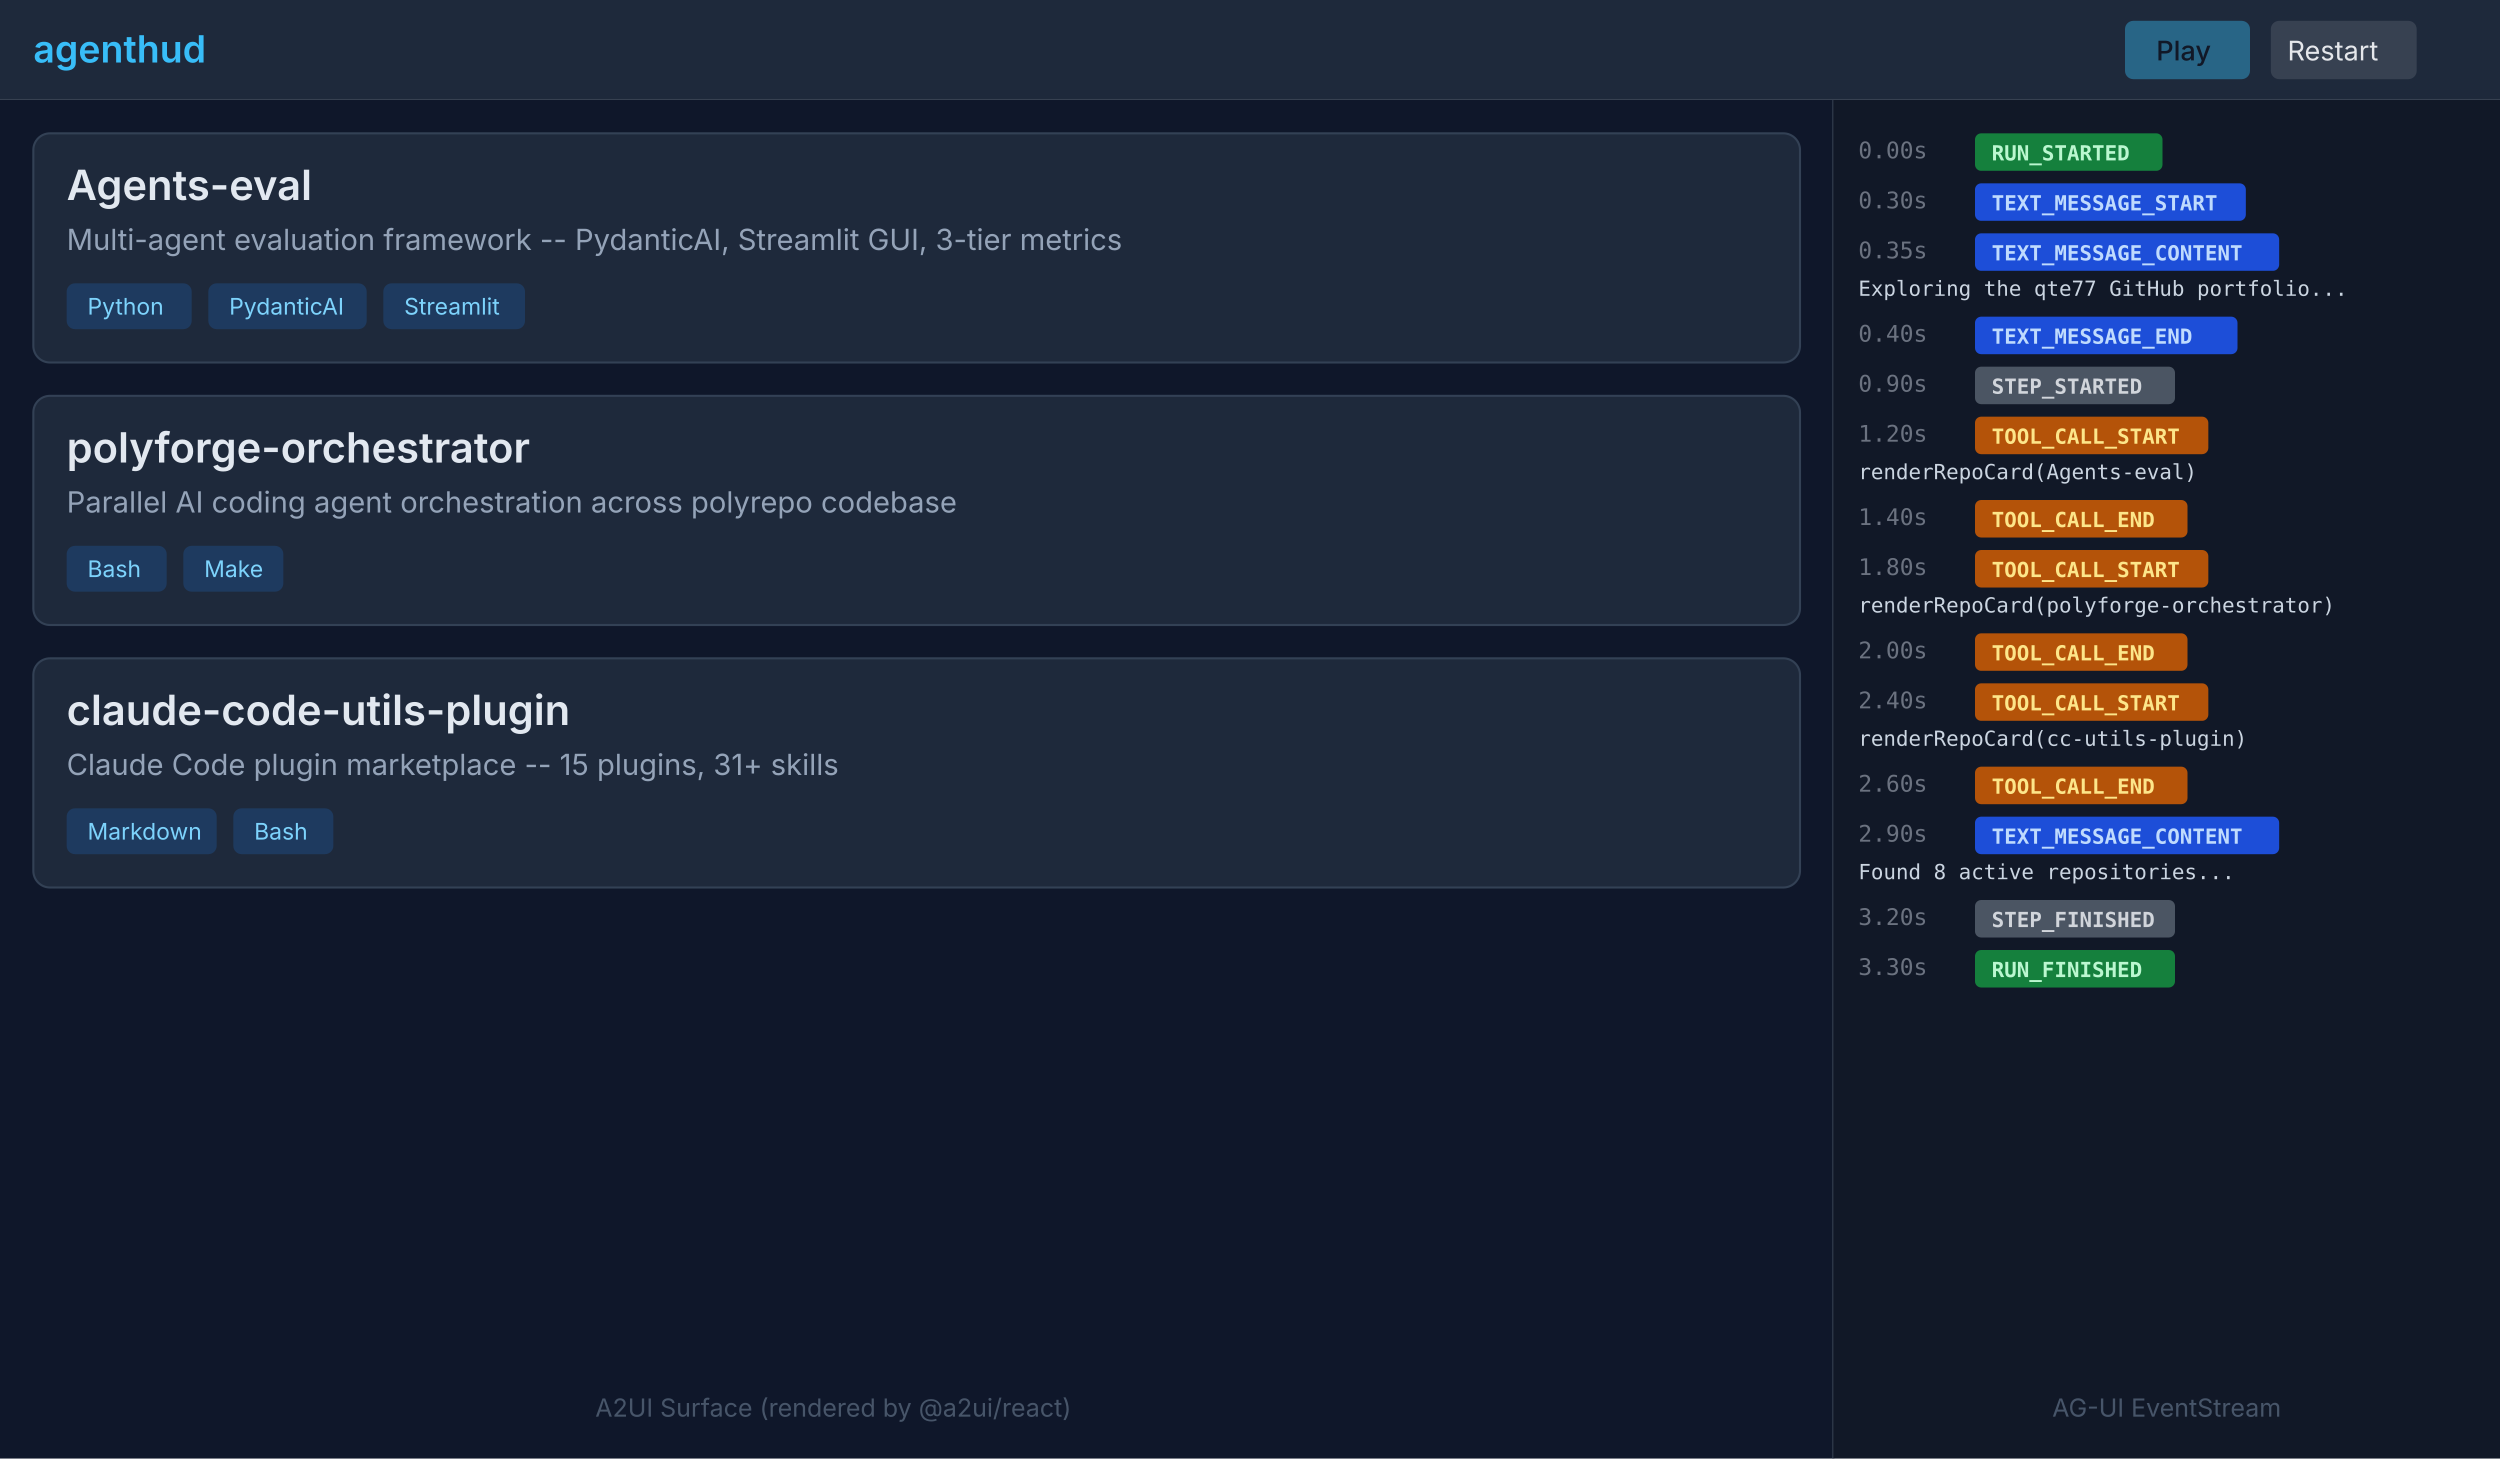
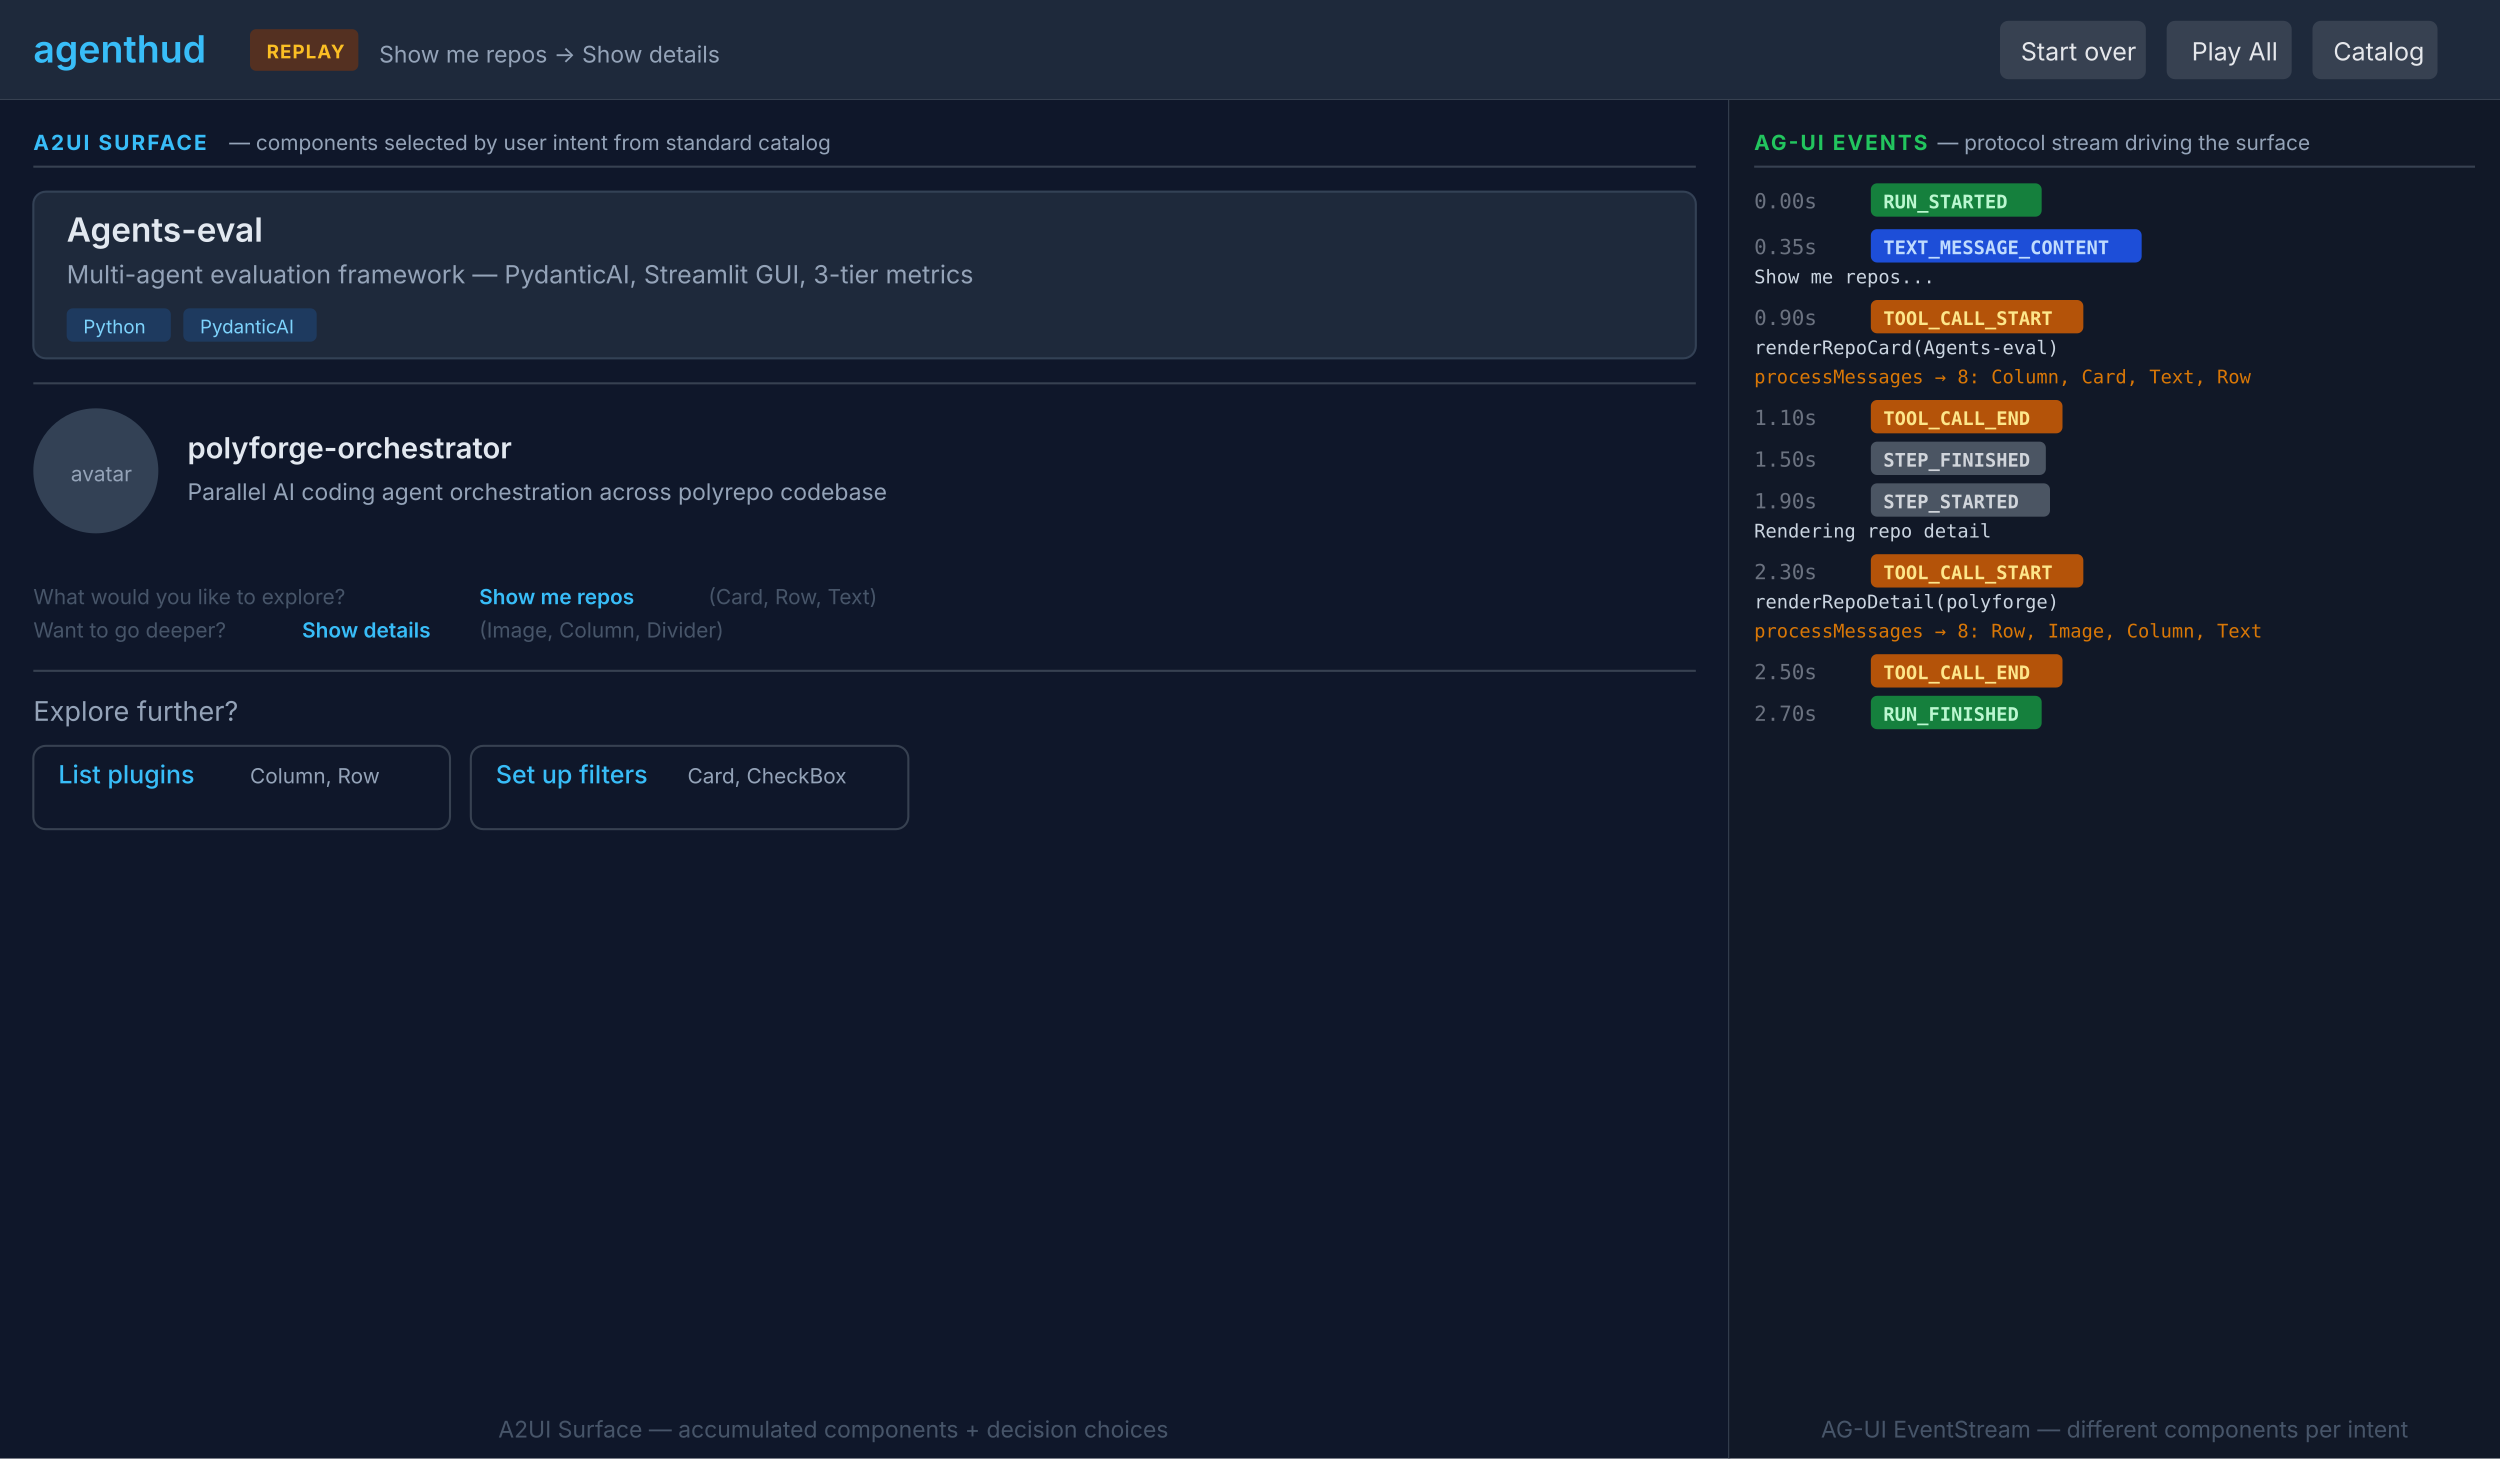
<svg xmlns="http://www.w3.org/2000/svg" viewBox="0 0 1200 700" font-family="system-ui, -apple-system, sans-serif">
  <rect width="1200" height="700" fill="#0f172a" />
  <rect x="0" y="0" width="1200" height="48" fill="#1e293b" />
  <line x1="0" y1="48" x2="1200" y2="48" stroke="#374151" stroke-width="1" />
  <text x="16" y="30" fill="#38bdf8" font-size="18" font-weight="600">agenthud</text>
-   <rect x="1020" y="10" width="60" height="28" rx="4" fill="#38bdf8" opacity="0.4" />
-   <text x="1035" y="29" fill="#111827" font-size="13" font-weight="500">Play</text>
-   <rect x="1090" y="10" width="70" height="28" rx="4" fill="#374151" />
-   <text x="1098" y="29" fill="#e5e7eb" font-size="13">Restart</text>
-   <rect x="0" y="48" width="880" height="652" fill="#0f172a" />
-   <rect x="16" y="64" width="848" height="110" rx="8" fill="#1e293b" stroke="#334155" stroke-width="1" />
-   <text x="32" y="96" fill="#e2e8f0" font-size="20" font-weight="600">Agents-eval</text>
-   <text x="32" y="120" fill="#94a3b8" font-size="14">Multi-agent evaluation framework -- PydanticAI, Streamlit GUI, 3-tier metrics</text>
-   <rect x="32" y="136" width="60" height="22" rx="4" fill="#1e3a5f" />
-   <text x="42" y="151" fill="#7dd3fc" font-size="11">Python</text>
-   <rect x="100" y="136" width="76" height="22" rx="4" fill="#1e3a5f" />
-   <text x="110" y="151" fill="#7dd3fc" font-size="11">PydanticAI</text>
-   <rect x="184" y="136" width="68" height="22" rx="4" fill="#1e3a5f" />
-   <text x="194" y="151" fill="#7dd3fc" font-size="11">Streamlit</text>
-   <rect x="16" y="190" width="848" height="110" rx="8" fill="#1e293b" stroke="#334155" stroke-width="1" />
-   <text x="32" y="222" fill="#e2e8f0" font-size="20" font-weight="600">polyforge-orchestrator</text>
-   <text x="32" y="246" fill="#94a3b8" font-size="14">Parallel AI coding agent orchestration across polyrepo codebase</text>
-   <rect x="32" y="262" width="48" height="22" rx="4" fill="#1e3a5f" />
-   <text x="42" y="277" fill="#7dd3fc" font-size="11">Bash</text>
-   <rect x="88" y="262" width="48" height="22" rx="4" fill="#1e3a5f" />
-   <text x="98" y="277" fill="#7dd3fc" font-size="11">Make</text>
-   <rect x="16" y="316" width="848" height="110" rx="8" fill="#1e293b" stroke="#334155" stroke-width="1" />
-   <text x="32" y="348" fill="#e2e8f0" font-size="20" font-weight="600">claude-code-utils-plugin</text>
-   <text x="32" y="372" fill="#94a3b8" font-size="14">Claude Code plugin marketplace -- 15 plugins, 31+ skills</text>
-   <rect x="32" y="388" width="72" height="22" rx="4" fill="#1e3a5f" />
-   <text x="42" y="403" fill="#7dd3fc" font-size="11">Markdown</text>
-   <rect x="112" y="388" width="48" height="22" rx="4" fill="#1e3a5f" />
-   <text x="122" y="403" fill="#7dd3fc" font-size="11">Bash</text>
-   <line x1="880" y1="48" x2="880" y2="700" stroke="#374151" stroke-width="1" />
-   <rect x="880" y="48" width="320" height="652" fill="#111827" />
-   <text x="892" y="76" fill="#6b7280" font-size="11" font-family="monospace">  0.00s</text>
-   <rect x="948" y="64" width="90" height="18" rx="3" fill="#15803d" />
-   <text x="956" y="77" fill="#bbf7d0" font-size="10" font-family="monospace" font-weight="600">RUN_STARTED</text>
-   <text x="892" y="100" fill="#6b7280" font-size="11" font-family="monospace">  0.30s</text>
-   <rect x="948" y="88" width="130" height="18" rx="3" fill="#1d4ed8" />
-   <text x="956" y="101" fill="#bfdbfe" font-size="10" font-family="monospace" font-weight="600">TEXT_MESSAGE_START</text>
-   <text x="892" y="124" fill="#6b7280" font-size="11" font-family="monospace">  0.35s</text>
-   <rect x="948" y="112" width="146" height="18" rx="3" fill="#1d4ed8" />
-   <text x="956" y="125" fill="#bfdbfe" font-size="10" font-family="monospace" font-weight="600">TEXT_MESSAGE_CONTENT</text>
-   <text x="892" y="142" fill="#cbd5e1" font-size="10" font-family="monospace">         Exploring the qte77 GitHub portfolio...</text>
-   <text x="892" y="164" fill="#6b7280" font-size="11" font-family="monospace">  0.40s</text>
-   <rect x="948" y="152" width="126" height="18" rx="3" fill="#1d4ed8" />
-   <text x="956" y="165" fill="#bfdbfe" font-size="10" font-family="monospace" font-weight="600">TEXT_MESSAGE_END</text>
-   <text x="892" y="188" fill="#6b7280" font-size="11" font-family="monospace">  0.90s</text>
-   <rect x="948" y="176" width="96" height="18" rx="3" fill="#4b5563" />
-   <text x="956" y="189" fill="#d1d5db" font-size="10" font-family="monospace" font-weight="600">STEP_STARTED</text>
-   <text x="892" y="212" fill="#6b7280" font-size="11" font-family="monospace">  1.20s</text>
-   <rect x="948" y="200" width="112" height="18" rx="3" fill="#b45309" />
-   <text x="956" y="213" fill="#fde68a" font-size="10" font-family="monospace" font-weight="600">TOOL_CALL_START</text>
-   <text x="892" y="230" fill="#cbd5e1" font-size="10" font-family="monospace">         renderRepoCard(Agents-eval)</text>
-   <text x="892" y="252" fill="#6b7280" font-size="11" font-family="monospace">  1.40s</text>
-   <rect x="948" y="240" width="102" height="18" rx="3" fill="#b45309" />
-   <text x="956" y="253" fill="#fde68a" font-size="10" font-family="monospace" font-weight="600">TOOL_CALL_END</text>
-   <text x="892" y="276" fill="#6b7280" font-size="11" font-family="monospace">  1.80s</text>
-   <rect x="948" y="264" width="112" height="18" rx="3" fill="#b45309" />
-   <text x="956" y="277" fill="#fde68a" font-size="10" font-family="monospace" font-weight="600">TOOL_CALL_START</text>
-   <text x="892" y="294" fill="#cbd5e1" font-size="10" font-family="monospace">         renderRepoCard(polyforge-orchestrator)</text>
-   <text x="892" y="316" fill="#6b7280" font-size="11" font-family="monospace">  2.00s</text>
-   <rect x="948" y="304" width="102" height="18" rx="3" fill="#b45309" />
-   <text x="956" y="317" fill="#fde68a" font-size="10" font-family="monospace" font-weight="600">TOOL_CALL_END</text>
-   <text x="892" y="340" fill="#6b7280" font-size="11" font-family="monospace">  2.40s</text>
-   <rect x="948" y="328" width="112" height="18" rx="3" fill="#b45309" />
-   <text x="956" y="341" fill="#fde68a" font-size="10" font-family="monospace" font-weight="600">TOOL_CALL_START</text>
-   <text x="892" y="358" fill="#cbd5e1" font-size="10" font-family="monospace">         renderRepoCard(cc-utils-plugin)</text>
-   <text x="892" y="380" fill="#6b7280" font-size="11" font-family="monospace">  2.60s</text>
-   <rect x="948" y="368" width="102" height="18" rx="3" fill="#b45309" />
-   <text x="956" y="381" fill="#fde68a" font-size="10" font-family="monospace" font-weight="600">TOOL_CALL_END</text>
-   <text x="892" y="404" fill="#6b7280" font-size="11" font-family="monospace">  2.90s</text>
-   <rect x="948" y="392" width="146" height="18" rx="3" fill="#1d4ed8" />
-   <text x="956" y="405" fill="#bfdbfe" font-size="10" font-family="monospace" font-weight="600">TEXT_MESSAGE_CONTENT</text>
-   <text x="892" y="422" fill="#cbd5e1" font-size="10" font-family="monospace">         Found 8 active repositories...</text>
-   <text x="892" y="444" fill="#6b7280" font-size="11" font-family="monospace">  3.20s</text>
-   <rect x="948" y="432" width="96" height="18" rx="3" fill="#4b5563" />
-   <text x="956" y="445" fill="#d1d5db" font-size="10" font-family="monospace" font-weight="600">STEP_FINISHED</text>
-   <text x="892" y="468" fill="#6b7280" font-size="11" font-family="monospace">  3.30s</text>
-   <rect x="948" y="456" width="96" height="18" rx="3" fill="#15803d" />
-   <text x="956" y="469" fill="#bbf7d0" font-size="10" font-family="monospace" font-weight="600">RUN_FINISHED</text>
-   <text x="400" y="680" fill="#475569" font-size="12" text-anchor="middle">A2UI Surface (rendered by @a2ui/react)</text>
-   <text x="1040" y="680" fill="#475569" font-size="12" text-anchor="middle">AG-UI EventStream</text>
+   <rect x="120" y="14" width="52" height="20" rx="3" fill="#78350f" opacity="0.6" />
+   <text x="128" y="28" fill="#fbbf24" font-size="9" font-weight="700" letter-spacing="0.5">REPLAY</text>
+   <text x="182" y="30" fill="#94a3b8" font-size="11">Show me repos → Show details</text>
+   <rect x="960" y="10" width="70" height="28" rx="4" fill="#374151" />
+   <text x="970" y="29" fill="#e5e7eb" font-size="12">Start over</text>
+   <rect x="1040" y="10" width="60" height="28" rx="4" fill="#374151" />
+   <text x="1052" y="29" fill="#e5e7eb" font-size="12">Play All</text>
+   <rect x="1110" y="10" width="60" height="28" rx="4" fill="#374151" />
+   <text x="1120" y="29" fill="#e5e7eb" font-size="12">Catalog</text>
+   <rect x="0" y="48" width="830" height="652" fill="#0f172a" />
+   <text x="16" y="72" fill="#38bdf8" font-size="10" font-weight="700" letter-spacing="1">A2UI SURFACE</text>
+   <text x="110" y="72" fill="#94a3b8" font-size="10">— components selected by user intent from standard catalog</text>
+   <line x1="16" y1="80" x2="814" y2="80" stroke="#374151" stroke-width="1" />
+   <rect x="16" y="92" width="798" height="80" rx="6" fill="#1e293b" stroke="#334155" stroke-width="1" />
+   <text x="32" y="116" fill="#e2e8f0" font-size="16" font-weight="600">Agents-eval</text>
+   <text x="32" y="136" fill="#94a3b8" font-size="12">Multi-agent evaluation framework — PydanticAI, Streamlit GUI, 3-tier metrics</text>
+   <rect x="32" y="148" width="50" height="16" rx="3" fill="#1e3a5f" />
+   <text x="40" y="160" fill="#7dd3fc" font-size="9">Python</text>
+   <rect x="88" y="148" width="64" height="16" rx="3" fill="#1e3a5f" />
+   <text x="96" y="160" fill="#7dd3fc" font-size="9">PydanticAI</text>
+   <line x1="16" y1="184" x2="814" y2="184" stroke="#374151" stroke-width="1" />
+   <rect x="16" y="196" width="60" height="60" rx="30" fill="#334155" />
+   <text x="34" y="231" fill="#94a3b8" font-size="10">avatar</text>
+   <text x="90" y="220" fill="#e2e8f0" font-size="14" font-weight="600">polyforge-orchestrator</text>
+   <text x="90" y="240" fill="#94a3b8" font-size="11">Parallel AI coding agent orchestration across polyrepo codebase</text>
+   <text x="16" y="290" fill="#475569" font-size="10">What would you like to explore?</text>
+   <text x="230" y="290" fill="#38bdf8" font-size="10" font-weight="600">Show me repos</text>
+   <text x="340" y="290" fill="#475569" font-size="10">(Card, Row, Text)</text>
+   <text x="16" y="306" fill="#475569" font-size="10">Want to go deeper?</text>
+   <text x="145" y="306" fill="#38bdf8" font-size="10" font-weight="600">Show details</text>
+   <text x="230" y="306" fill="#475569" font-size="10">(Image, Column, Divider)</text>
+   <line x1="16" y1="322" x2="814" y2="322" stroke="#374151" stroke-width="1" />
+   <text x="16" y="346" fill="#94a3b8" font-size="13">Explore further?</text>
+   <rect x="16" y="358" width="200" height="40" rx="6" fill="none" stroke="#374151" stroke-width="1" />
+   <text x="28" y="376" fill="#38bdf8" font-size="12" font-weight="500">List plugins</text>
+   <text x="120" y="376" fill="#94a3b8" font-size="10">Column, Row</text>
+   <rect x="226" y="358" width="210" height="40" rx="6" fill="none" stroke="#374151" stroke-width="1" />
+   <text x="238" y="376" fill="#38bdf8" font-size="12" font-weight="500">Set up filters</text>
+   <text x="330" y="376" fill="#94a3b8" font-size="10">Card, CheckBox</text>
+   <line x1="830" y1="48" x2="830" y2="700" stroke="#374151" stroke-width="1" />
+   <rect x="830" y="48" width="370" height="652" fill="#111827" />
+   <text x="842" y="72" fill="#22c55e" font-size="10" font-weight="700" letter-spacing="1">AG-UI EVENTS</text>
+   <text x="930" y="72" fill="#94a3b8" font-size="10">— protocol stream driving the surface</text>
+   <line x1="842" y1="80" x2="1188" y2="80" stroke="#374151" stroke-width="1" />
+   <text x="842" y="100" fill="#6b7280" font-size="10" font-family="monospace">  0.00s</text>
+   <rect x="898" y="88" width="82" height="16" rx="3" fill="#15803d" />
+   <text x="904" y="100" fill="#bbf7d0" font-size="9" font-family="monospace" font-weight="600">RUN_STARTED</text>
+   <text x="842" y="122" fill="#6b7280" font-size="10" font-family="monospace">  0.35s</text>
+   <rect x="898" y="110" width="130" height="16" rx="3" fill="#1d4ed8" />
+   <text x="904" y="122" fill="#bfdbfe" font-size="9" font-family="monospace" font-weight="600">TEXT_MESSAGE_CONTENT</text>
+   <text x="842" y="136" fill="#cbd5e1" font-size="9" font-family="monospace">         Show me repos...</text>
+   <text x="842" y="156" fill="#6b7280" font-size="10" font-family="monospace">  0.90s</text>
+   <rect x="898" y="144" width="102" height="16" rx="3" fill="#b45309" />
+   <text x="904" y="156" fill="#fde68a" font-size="9" font-family="monospace" font-weight="600">TOOL_CALL_START</text>
+   <text x="842" y="170" fill="#cbd5e1" font-size="9" font-family="monospace">         renderRepoCard(Agents-eval)</text>
+   <text x="842" y="184" fill="#d97706" font-size="9" font-family="monospace">         processMessages → 8: Column, Card, Text, Row</text>
+   <text x="842" y="204" fill="#6b7280" font-size="10" font-family="monospace">  1.10s</text>
+   <rect x="898" y="192" width="92" height="16" rx="3" fill="#b45309" />
+   <text x="904" y="204" fill="#fde68a" font-size="9" font-family="monospace" font-weight="600">TOOL_CALL_END</text>
+   <text x="842" y="224" fill="#6b7280" font-size="10" font-family="monospace">  1.50s</text>
+   <rect x="898" y="212" width="84" height="16" rx="3" fill="#4b5563" />
+   <text x="904" y="224" fill="#d1d5db" font-size="9" font-family="monospace" font-weight="600">STEP_FINISHED</text>
+   <text x="842" y="244" fill="#6b7280" font-size="10" font-family="monospace">  1.90s</text>
+   <rect x="898" y="232" width="86" height="16" rx="3" fill="#4b5563" />
+   <text x="904" y="244" fill="#d1d5db" font-size="9" font-family="monospace" font-weight="600">STEP_STARTED</text>
+   <text x="842" y="258" fill="#cbd5e1" font-size="9" font-family="monospace">         Rendering repo detail</text>
+   <text x="842" y="278" fill="#6b7280" font-size="10" font-family="monospace">  2.30s</text>
+   <rect x="898" y="266" width="102" height="16" rx="3" fill="#b45309" />
+   <text x="904" y="278" fill="#fde68a" font-size="9" font-family="monospace" font-weight="600">TOOL_CALL_START</text>
+   <text x="842" y="292" fill="#cbd5e1" font-size="9" font-family="monospace">         renderRepoDetail(polyforge)</text>
+   <text x="842" y="306" fill="#d97706" font-size="9" font-family="monospace">         processMessages → 8: Row, Image, Column, Text</text>
+   <text x="842" y="326" fill="#6b7280" font-size="10" font-family="monospace">  2.50s</text>
+   <rect x="898" y="314" width="92" height="16" rx="3" fill="#b45309" />
+   <text x="904" y="326" fill="#fde68a" font-size="9" font-family="monospace" font-weight="600">TOOL_CALL_END</text>
+   <text x="842" y="346" fill="#6b7280" font-size="10" font-family="monospace">  2.70s</text>
+   <rect x="898" y="334" width="82" height="16" rx="3" fill="#15803d" />
+   <text x="904" y="346" fill="#bbf7d0" font-size="9" font-family="monospace" font-weight="600">RUN_FINISHED</text>
+   <text x="400" y="690" fill="#475569" font-size="11" text-anchor="middle">A2UI Surface — accumulated components + decision choices</text>
+   <text x="1015" y="690" fill="#475569" font-size="11" text-anchor="middle">AG-UI EventStream — different components per intent</text>
</svg>
